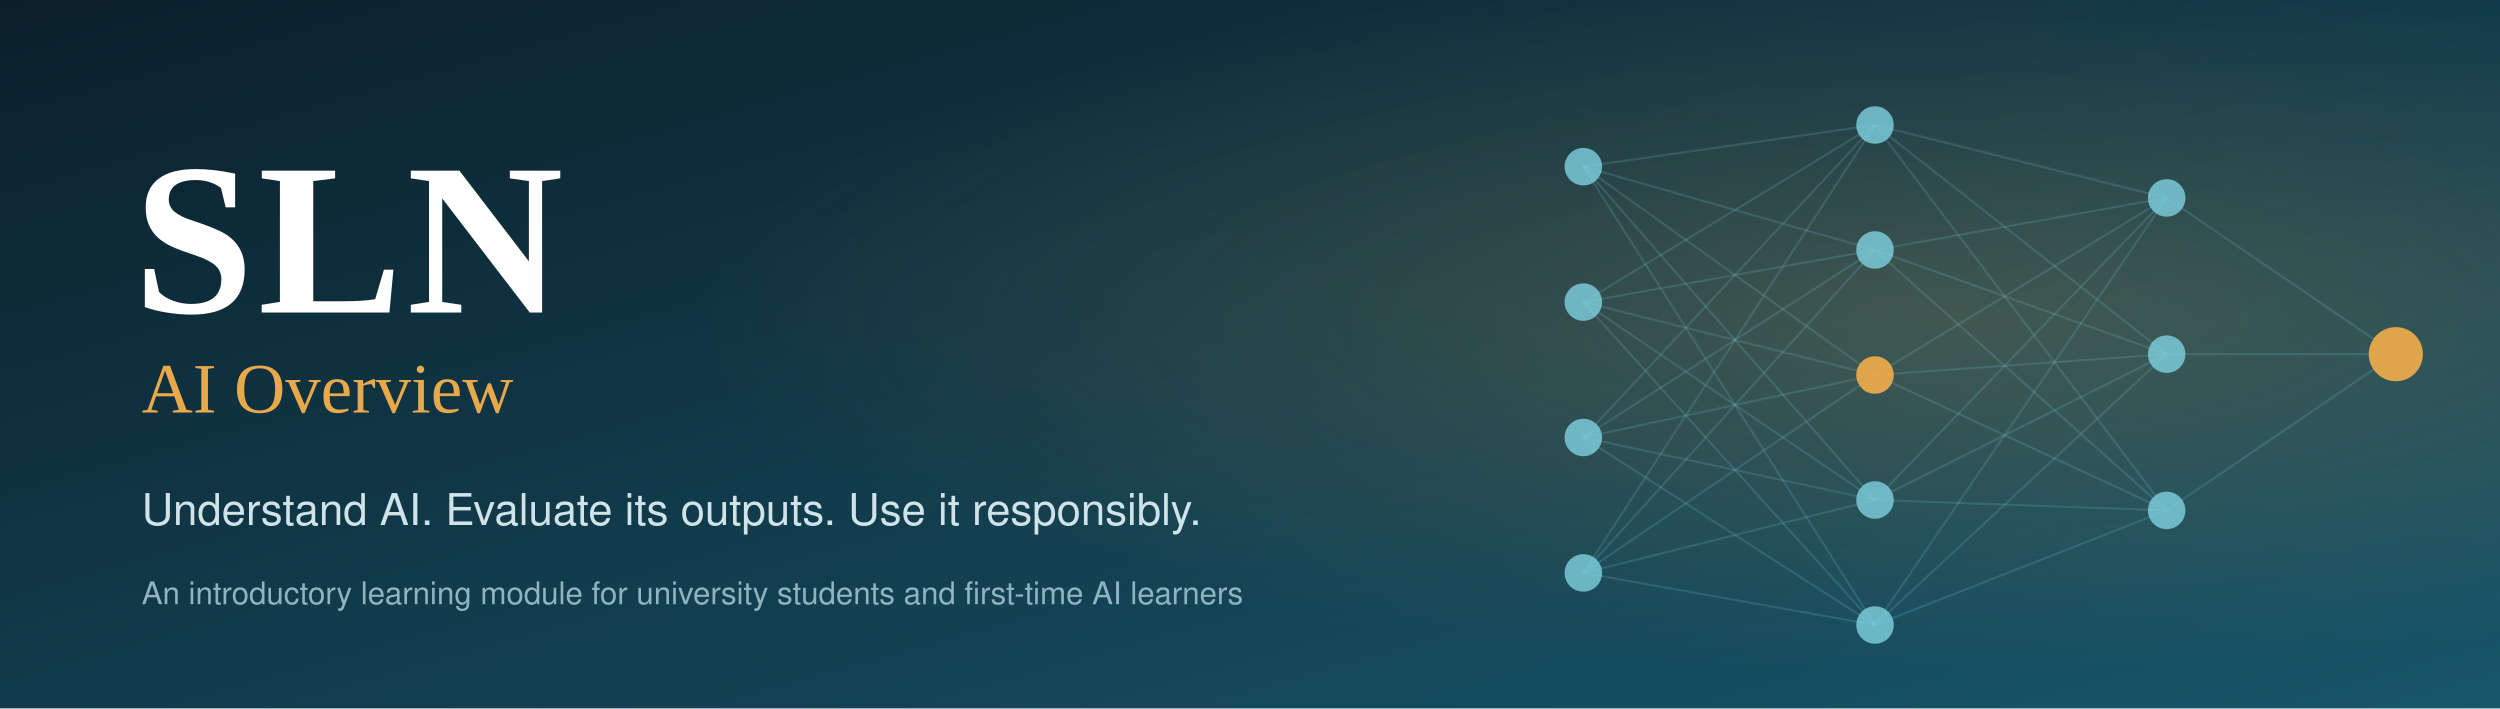
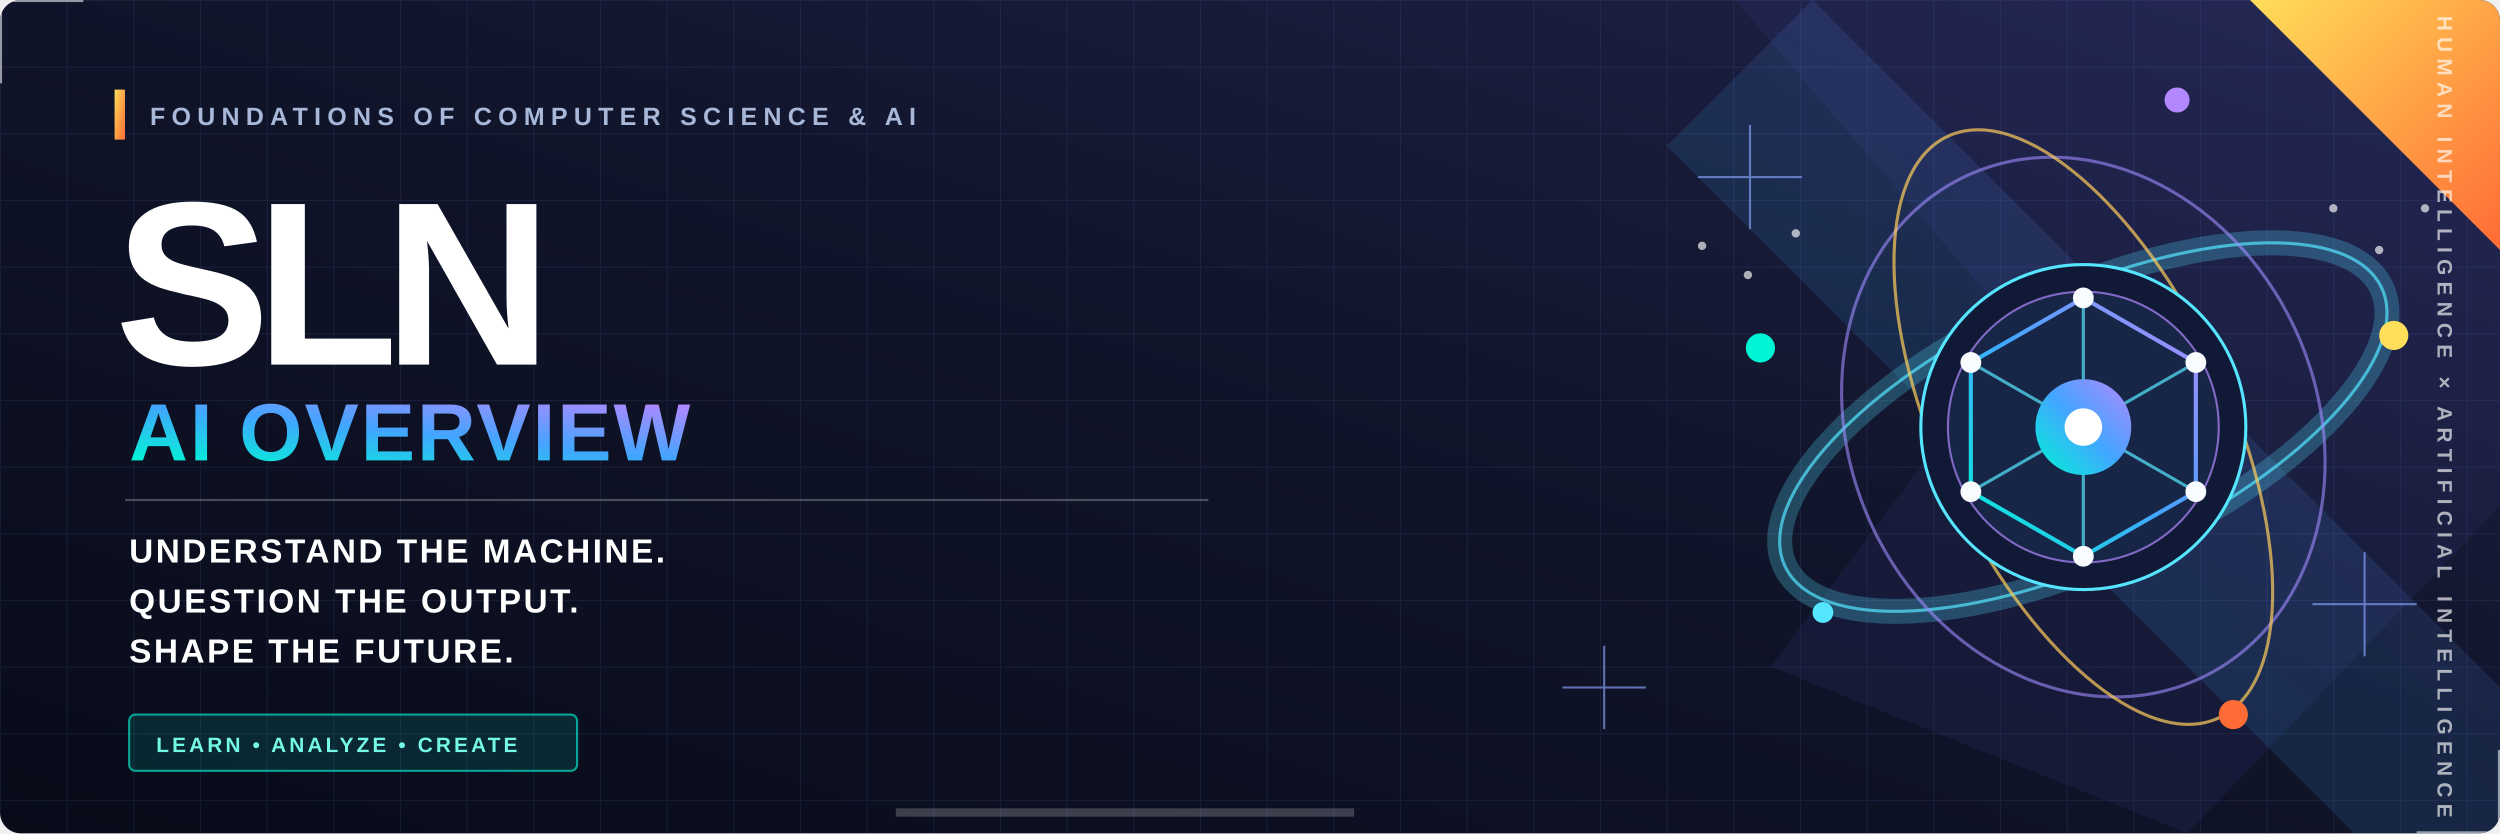
- <svg xmlns="http://www.w3.org/2000/svg" viewBox="0 0 1200 340" role="img" aria-label="SLN — AI Overview">
+ <svg xmlns="http://www.w3.org/2000/svg" width="1200" height="400" viewBox="0 0 1200 400">
  <defs>
-     <linearGradient id="g" x1="0" y1="0" x2="1" y2="1">
-       <stop offset="0" stop-color="#0B1F2A" />
-       <stop offset="1" stop-color="#17566B" />
+     <linearGradient id="bg" x1="0" y1="1" x2="1" y2="0">
+       <stop offset="0%" stop-color="#080B18" />
+       <stop offset="55%" stop-color="#11152B" />
+       <stop offset="100%" stop-color="#20234A" />
    </linearGradient>
-     <radialGradient id="h" cx=".78" cy=".45" r=".5">
-       <stop offset="0" stop-color="#E8A94B" stop-opacity=".22" />
-       <stop offset="1" stop-color="#E8A94B" stop-opacity="0" />
-     </radialGradient>
+     <linearGradient id="neon" x1="0" y1="1" x2="1" y2="0">
+       <stop offset="0%" stop-color="#00F5D4" />
+       <stop offset="50%" stop-color="#42A5FF" />
+       <stop offset="100%" stop-color="#B388FF" />
+     </linearGradient>
+     <linearGradient id="orange" x1="0" y1="0" x2="1" y2="1">
+       <stop offset="0%" stop-color="#FFDE59" />
+       <stop offset="100%" stop-color="#FF6B35" />
+     </linearGradient>
+     <pattern id="grid" width="32" height="32" patternUnits="userSpaceOnUse">
+       <path d="M32 0H0V32" fill="none" stroke="#8AA0FF" stroke-opacity=".09" stroke-width="1" />
+     </pattern>
+     <clipPath id="clip">
+       <rect width="1200" height="400" rx="10" />
+     </clipPath>
  </defs>
-   <rect width="1200" height="340" fill="url(#g)" />
-   <rect width="1200" height="340" fill="url(#h)" />
-   <line x1="760" y1="80" x2="900" y2="60" stroke="#7FD0E0" stroke-opacity=".18" />
-   <line x1="760" y1="80" x2="900" y2="120" stroke="#7FD0E0" stroke-opacity=".18" />
-   <line x1="760" y1="80" x2="900" y2="180" stroke="#7FD0E0" stroke-opacity=".18" />
-   <line x1="760" y1="80" x2="900" y2="240" stroke="#7FD0E0" stroke-opacity=".18" />
-   <line x1="760" y1="80" x2="900" y2="300" stroke="#7FD0E0" stroke-opacity=".18" />
-   <line x1="760" y1="145" x2="900" y2="60" stroke="#7FD0E0" stroke-opacity=".18" />
-   <line x1="760" y1="145" x2="900" y2="120" stroke="#7FD0E0" stroke-opacity=".18" />
-   <line x1="760" y1="145" x2="900" y2="180" stroke="#7FD0E0" stroke-opacity=".18" />
-   <line x1="760" y1="145" x2="900" y2="240" stroke="#7FD0E0" stroke-opacity=".18" />
-   <line x1="760" y1="145" x2="900" y2="300" stroke="#7FD0E0" stroke-opacity=".18" />
-   <line x1="760" y1="210" x2="900" y2="60" stroke="#7FD0E0" stroke-opacity=".18" />
-   <line x1="760" y1="210" x2="900" y2="120" stroke="#7FD0E0" stroke-opacity=".18" />
-   <line x1="760" y1="210" x2="900" y2="180" stroke="#7FD0E0" stroke-opacity=".18" />
-   <line x1="760" y1="210" x2="900" y2="240" stroke="#7FD0E0" stroke-opacity=".18" />
-   <line x1="760" y1="210" x2="900" y2="300" stroke="#7FD0E0" stroke-opacity=".18" />
-   <line x1="760" y1="275" x2="900" y2="60" stroke="#7FD0E0" stroke-opacity=".18" />
-   <line x1="760" y1="275" x2="900" y2="120" stroke="#7FD0E0" stroke-opacity=".18" />
-   <line x1="760" y1="275" x2="900" y2="180" stroke="#7FD0E0" stroke-opacity=".18" />
-   <line x1="760" y1="275" x2="900" y2="240" stroke="#7FD0E0" stroke-opacity=".18" />
-   <line x1="760" y1="275" x2="900" y2="300" stroke="#7FD0E0" stroke-opacity=".18" />
-   <line x1="900" y1="60" x2="1040" y2="95" stroke="#7FD0E0" stroke-opacity=".18" />
-   <line x1="900" y1="60" x2="1040" y2="170" stroke="#7FD0E0" stroke-opacity=".18" />
-   <line x1="900" y1="60" x2="1040" y2="245" stroke="#7FD0E0" stroke-opacity=".18" />
-   <line x1="900" y1="120" x2="1040" y2="95" stroke="#7FD0E0" stroke-opacity=".18" />
-   <line x1="900" y1="120" x2="1040" y2="170" stroke="#7FD0E0" stroke-opacity=".18" />
-   <line x1="900" y1="120" x2="1040" y2="245" stroke="#7FD0E0" stroke-opacity=".18" />
-   <line x1="900" y1="180" x2="1040" y2="95" stroke="#7FD0E0" stroke-opacity=".18" />
-   <line x1="900" y1="180" x2="1040" y2="170" stroke="#7FD0E0" stroke-opacity=".18" />
-   <line x1="900" y1="180" x2="1040" y2="245" stroke="#7FD0E0" stroke-opacity=".18" />
-   <line x1="900" y1="240" x2="1040" y2="95" stroke="#7FD0E0" stroke-opacity=".18" />
-   <line x1="900" y1="240" x2="1040" y2="170" stroke="#7FD0E0" stroke-opacity=".18" />
-   <line x1="900" y1="240" x2="1040" y2="245" stroke="#7FD0E0" stroke-opacity=".18" />
-   <line x1="900" y1="300" x2="1040" y2="95" stroke="#7FD0E0" stroke-opacity=".18" />
-   <line x1="900" y1="300" x2="1040" y2="170" stroke="#7FD0E0" stroke-opacity=".18" />
-   <line x1="900" y1="300" x2="1040" y2="245" stroke="#7FD0E0" stroke-opacity=".18" />
-   <line x1="1040" y1="95" x2="1150" y2="170" stroke="#7FD0E0" stroke-opacity=".18" />
-   <line x1="1040" y1="170" x2="1150" y2="170" stroke="#7FD0E0" stroke-opacity=".18" />
-   <line x1="1040" y1="245" x2="1150" y2="170" stroke="#7FD0E0" stroke-opacity=".18" />
-   <circle cx="760" cy="80" r="9" fill="#7FD0E0" fill-opacity="0.8" />
-   <circle cx="760" cy="145" r="9" fill="#7FD0E0" fill-opacity="0.8" />
-   <circle cx="760" cy="210" r="9" fill="#7FD0E0" fill-opacity="0.8" />
-   <circle cx="760" cy="275" r="9" fill="#7FD0E0" fill-opacity="0.8" />
-   <circle cx="900" cy="60" r="9" fill="#7FD0E0" fill-opacity="0.8" />
-   <circle cx="900" cy="120" r="9" fill="#7FD0E0" fill-opacity="0.8" />
-   <circle cx="900" cy="180" r="9" fill="#E8A94B" fill-opacity="0.95" />
-   <circle cx="900" cy="240" r="9" fill="#7FD0E0" fill-opacity="0.8" />
-   <circle cx="900" cy="300" r="9" fill="#7FD0E0" fill-opacity="0.8" />
-   <circle cx="1040" cy="95" r="9" fill="#7FD0E0" fill-opacity="0.8" />
-   <circle cx="1040" cy="170" r="9" fill="#7FD0E0" fill-opacity="0.8" />
-   <circle cx="1040" cy="245" r="9" fill="#7FD0E0" fill-opacity="0.8" />
-   <circle cx="1150" cy="170" r="13" fill="#E8A94B" fill-opacity="0.95" />
-   <text x="64" y="150" font-family="Georgia,'Times New Roman',serif" font-size="104" font-weight="700" fill="#FFFFFF" letter-spacing="2">SLN</text>
-   <text x="68" y="198" font-family="Georgia,'Times New Roman',serif" font-size="34" fill="#E8A94B">AI Overview</text>
-   <text x="68" y="252" font-family="'Segoe UI',Helvetica,Arial,sans-serif" font-size="21" fill="#CFE3E9">Understand AI. Evaluate its outputs. Use it responsibly.</text>
-   <text x="68" y="290" font-family="'Segoe UI',Helvetica,Arial,sans-serif" font-size="15" fill="#8FB4BF">An introductory learning module for university students and first-time AI learners</text>
+   <g clip-path="url(#clip)">
+     <rect width="1200" height="400" fill="url(#bg)" />
+     <rect width="1200" height="400" fill="url(#grid)" />
+     <path d="M790 -50 L1120 -50 L1260 180 L1050 400 L850 320 L970 160Z" fill="#4148A0" fill-opacity=".13" />
+     <path d="M870 0 L1200 330 L1200 400 L1130 400 L800 70Z" fill="url(#neon)" fill-opacity=".12" />
+     <path d="M1080 0 L1200 0 L1200 120Z" fill="url(#orange)" />
+     <g transform="translate(1000 205) rotate(-25)">
+       <ellipse rx="158" ry="64" fill="none" stroke="#55E6FF" stroke-opacity=".7" stroke-width="1.5" />
+       <ellipse rx="158" ry="64" fill="none" stroke="#55E6FF" stroke-opacity=".25" stroke-width="12" />
+       <ellipse rx="112" ry="133" fill="none" stroke="#A18AFF" stroke-opacity=".6" stroke-width="1.5" />
+       <ellipse rx="70" ry="154" fill="none" stroke="#FFCE5C" stroke-opacity=".7" stroke-width="1.5" />
+     </g>
+     <circle cx="1000" cy="205" r="78" fill="#101A37" stroke="#56E5FF" stroke-width="1.5" />
+     <circle cx="1000" cy="205" r="65" fill="#172647" stroke="#B388FF" stroke-opacity=".7" />
+     <path d="M1000 143 L1054 174 L1054 236 L1000 267 L946 236 L946 174Z" fill="none" stroke="url(#neon)" stroke-width="2" />
+     <path d="M1000 143 L1000 267 M946 174 L1054 236 M1054 174 L946 236" stroke="#58E7FF" stroke-opacity=".7" stroke-width="1.5" />
+     <g fill="#F8FCFF">
+       <circle cx="1000" cy="143" r="5" />
+       <circle cx="1054" cy="174" r="5" />
+       <circle cx="1054" cy="236" r="5" />
+       <circle cx="1000" cy="267" r="5" />
+       <circle cx="946" cy="236" r="5" />
+       <circle cx="946" cy="174" r="5" />
+     </g>
+     <circle cx="1000" cy="205" r="23" fill="url(#neon)" />
+     <circle cx="1000" cy="205" r="9" fill="#FFFFFF" />
+     <circle cx="845" cy="167" r="7" fill="#00F5D4" />
+     <circle cx="1149" cy="161" r="7" fill="#FFDE59" />
+     <circle cx="1045" cy="48" r="6" fill="#B388FF" />
+     <circle cx="1072" cy="343" r="7" fill="#FF6B35" />
+     <circle cx="875" cy="294" r="5" fill="#55E6FF" />
+     <g stroke="#8CA7FF" stroke-opacity=".65" stroke-width="1">
+       <path d="M815 85H865 M840 60V110" />
+       <path d="M1110 290H1160 M1135 265V315" />
+       <path d="M750 330H790 M770 310V350" />
+     </g>
+     <g fill="#FFFFFF" fill-opacity=".65">
+       <circle cx="817" cy="118" r="2" />
+       <circle cx="839" cy="132" r="2" />
+       <circle cx="862" cy="112" r="2" />
+       <circle cx="1120" cy="100" r="2" />
+       <circle cx="1142" cy="120" r="2" />
+       <circle cx="1164" cy="100" r="2" />
+     </g>
+     <rect x="55" y="43" width="5" height="24" fill="url(#orange)" />
+     <text x="72" y="60" font-family="Arial, Helvetica, sans-serif" font-size="12" font-weight="700" letter-spacing="3" fill="#A7B8D9">
+       FOUNDATIONS OF COMPUTER SCIENCE &amp; AI
+     </text>
+     <text x="55" y="175" font-family="Arial, Helvetica, sans-serif" font-size="112" font-weight="900" letter-spacing="-7" fill="#FFFFFF">SLN</text>
+     <text x="62" y="221" font-family="Arial, Helvetica, sans-serif" font-size="39" font-weight="800" letter-spacing="1" fill="url(#neon)">AI OVERVIEW</text>
+     <path d="M60 240H580" stroke="#FFFFFF" stroke-opacity=".25" />
+     <text x="62" y="270" font-family="Arial, Helvetica, sans-serif" font-size="16" font-weight="700" letter-spacing="1.2" fill="#FFFFFF">
+       UNDERSTAND THE MACHINE.
+     </text>
+     <text x="62" y="294" font-family="Arial, Helvetica, sans-serif" font-size="16" font-weight="700" letter-spacing="1.2" fill="#FFFFFF">
+       QUESTION THE OUTPUT.
+     </text>
+     <text x="62" y="318" font-family="Arial, Helvetica, sans-serif" font-size="16" font-weight="700" letter-spacing="1.2" fill="#FFFFFF">
+       SHAPE THE FUTURE.
+     </text>
+     <rect x="62" y="343" width="215" height="27" rx="3" fill="#00F5D4" fill-opacity=".12" stroke="#00F5D4" stroke-opacity=".65" />
+     <text x="75" y="361" font-family="Arial, Helvetica, sans-serif" font-size="10" font-weight="700" letter-spacing="1.5" fill="#75F9E7">
+       LEARN • ANALYZE • CREATE
+     </text>
+     <g transform="translate(1170 200) rotate(90)">
+       <text x="0" y="0" font-family="Arial, Helvetica, sans-serif" font-size="10" font-weight="700" letter-spacing="3" text-anchor="middle" fill="#FFFFFF" fill-opacity=".65">
+         HUMAN INTELLIGENCE × ARTIFICIAL INTELLIGENCE
+       </text>
+     </g>
+     <path d="M0 0H40 M0 0V40 M1160 400H1200V360" fill="none" stroke="#FFFFFF" stroke-opacity=".55" stroke-width="2" />
+     <path d="M0 390H430" stroke="url(#neon)" stroke-width="4" />
+     <path d="M430 390H650" stroke="#FFFFFF" stroke-opacity=".2" stroke-width="4" />
+   </g>
</svg>
